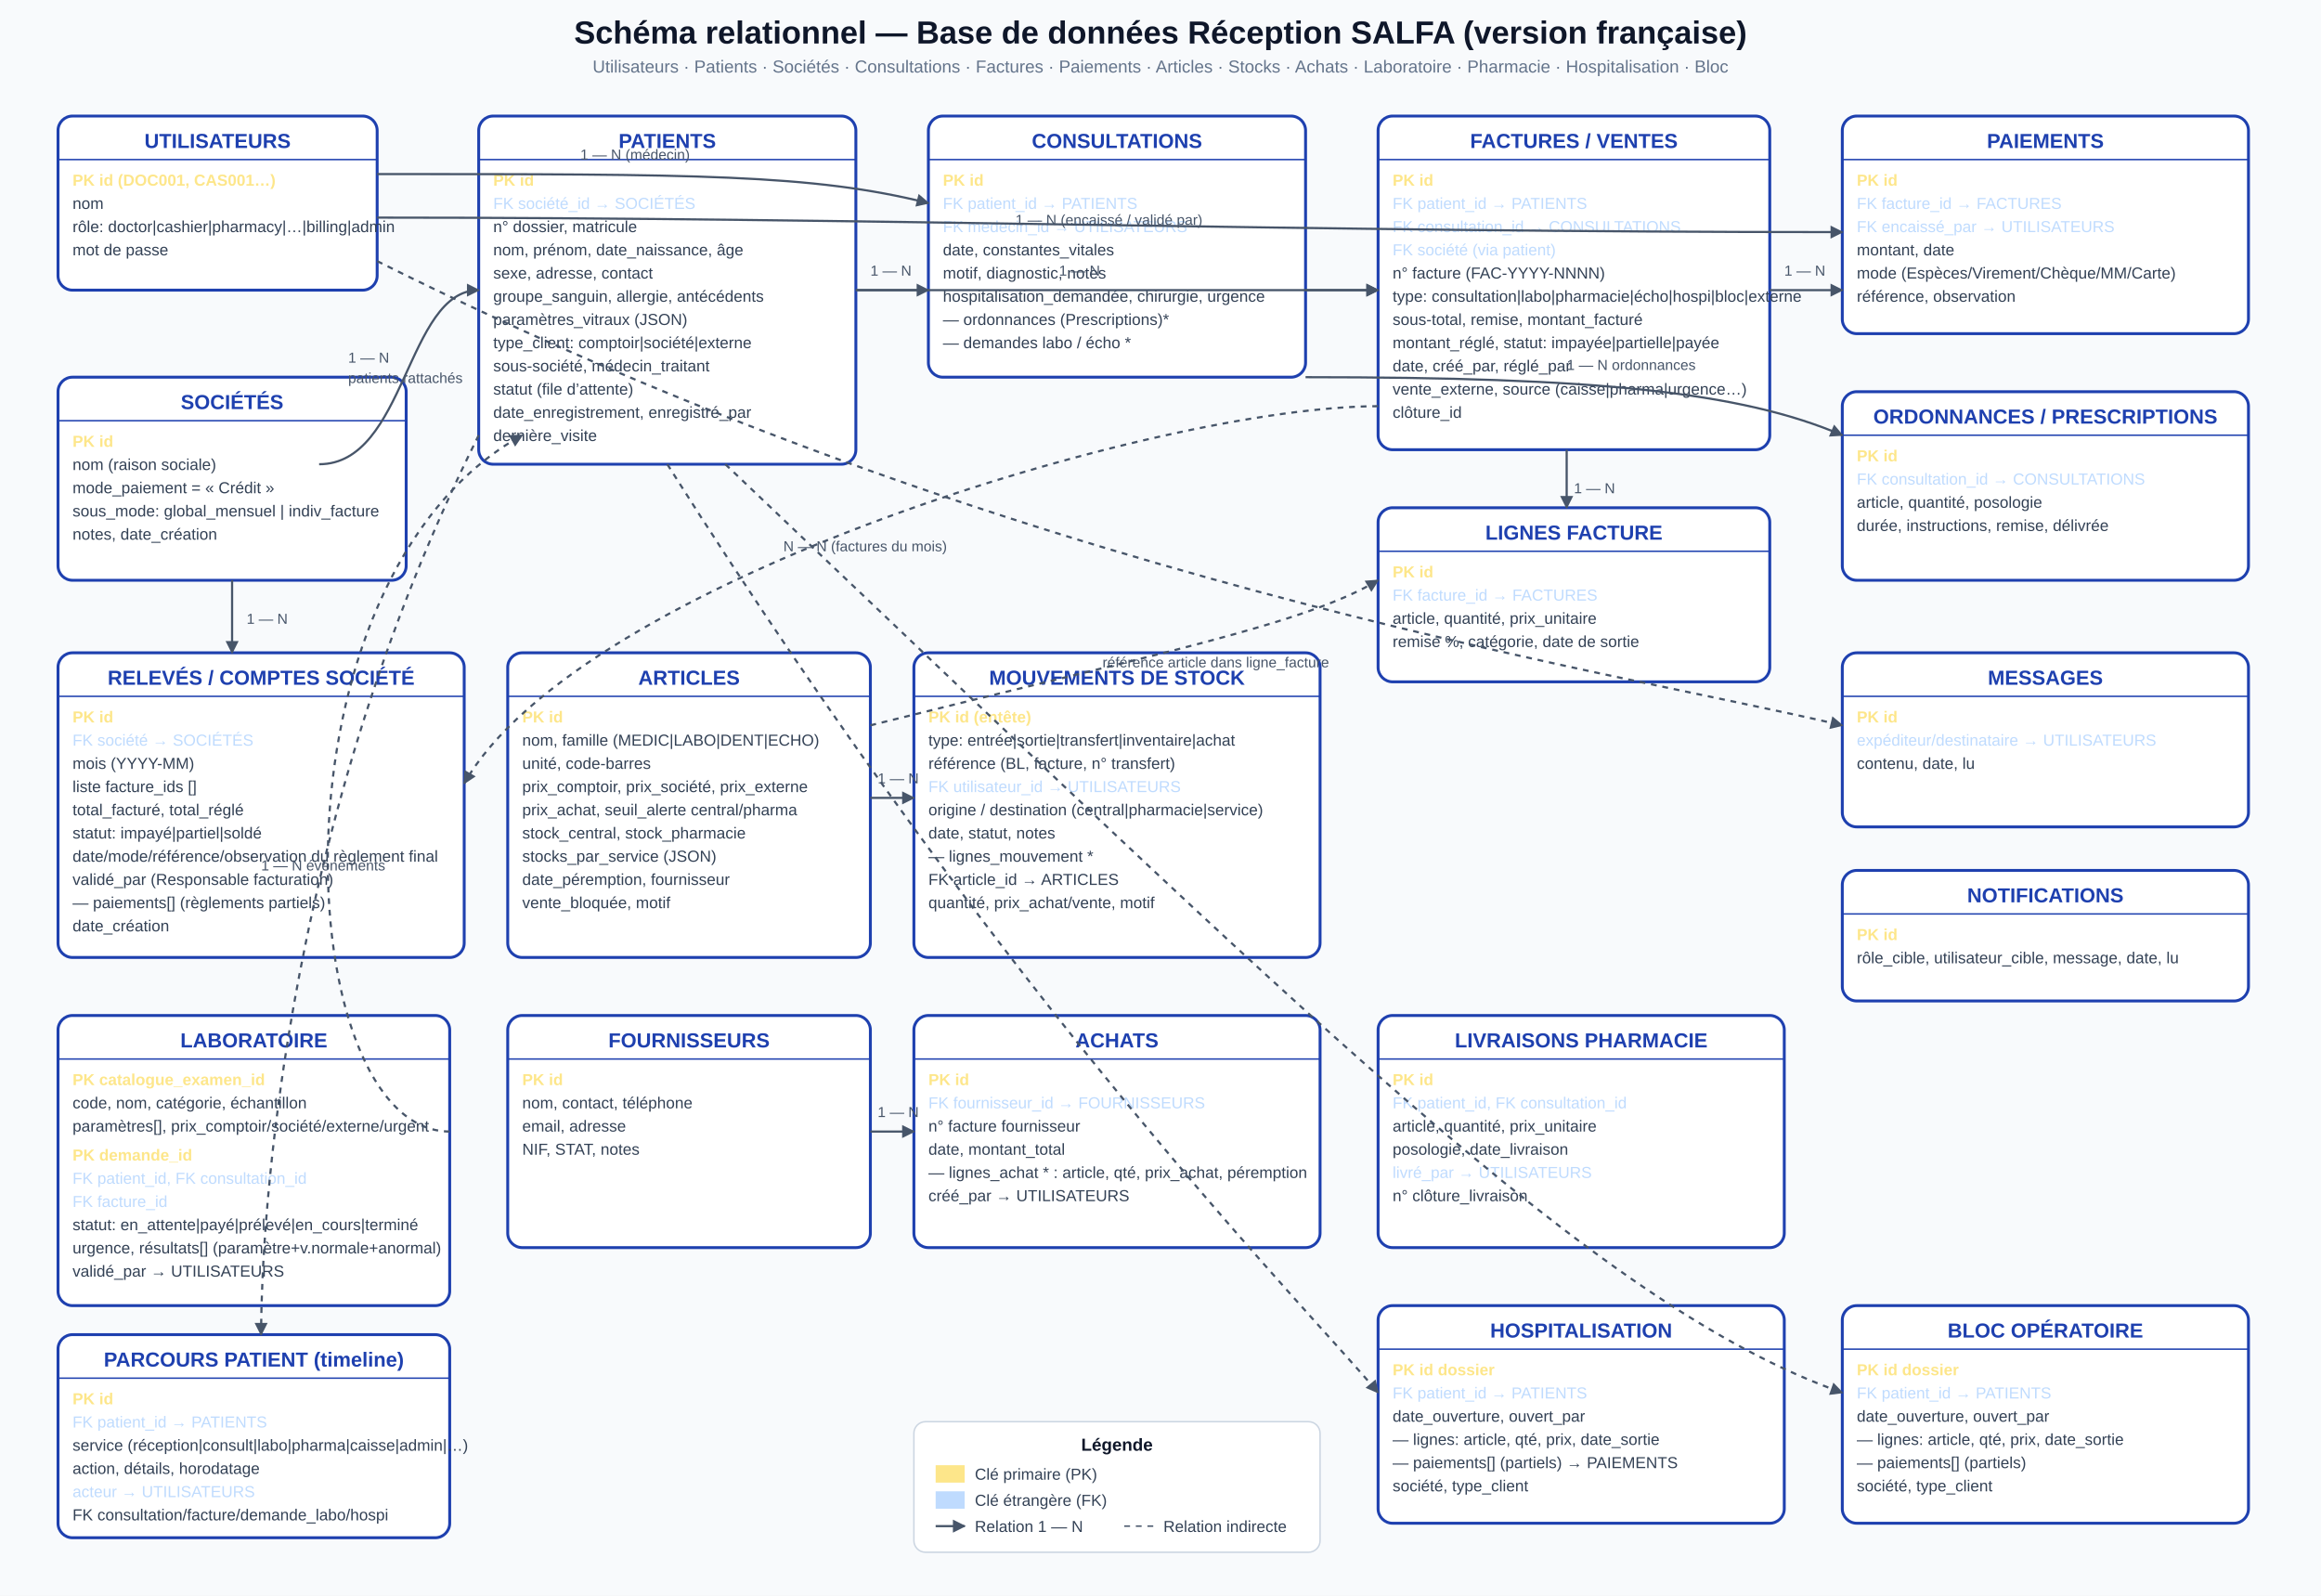
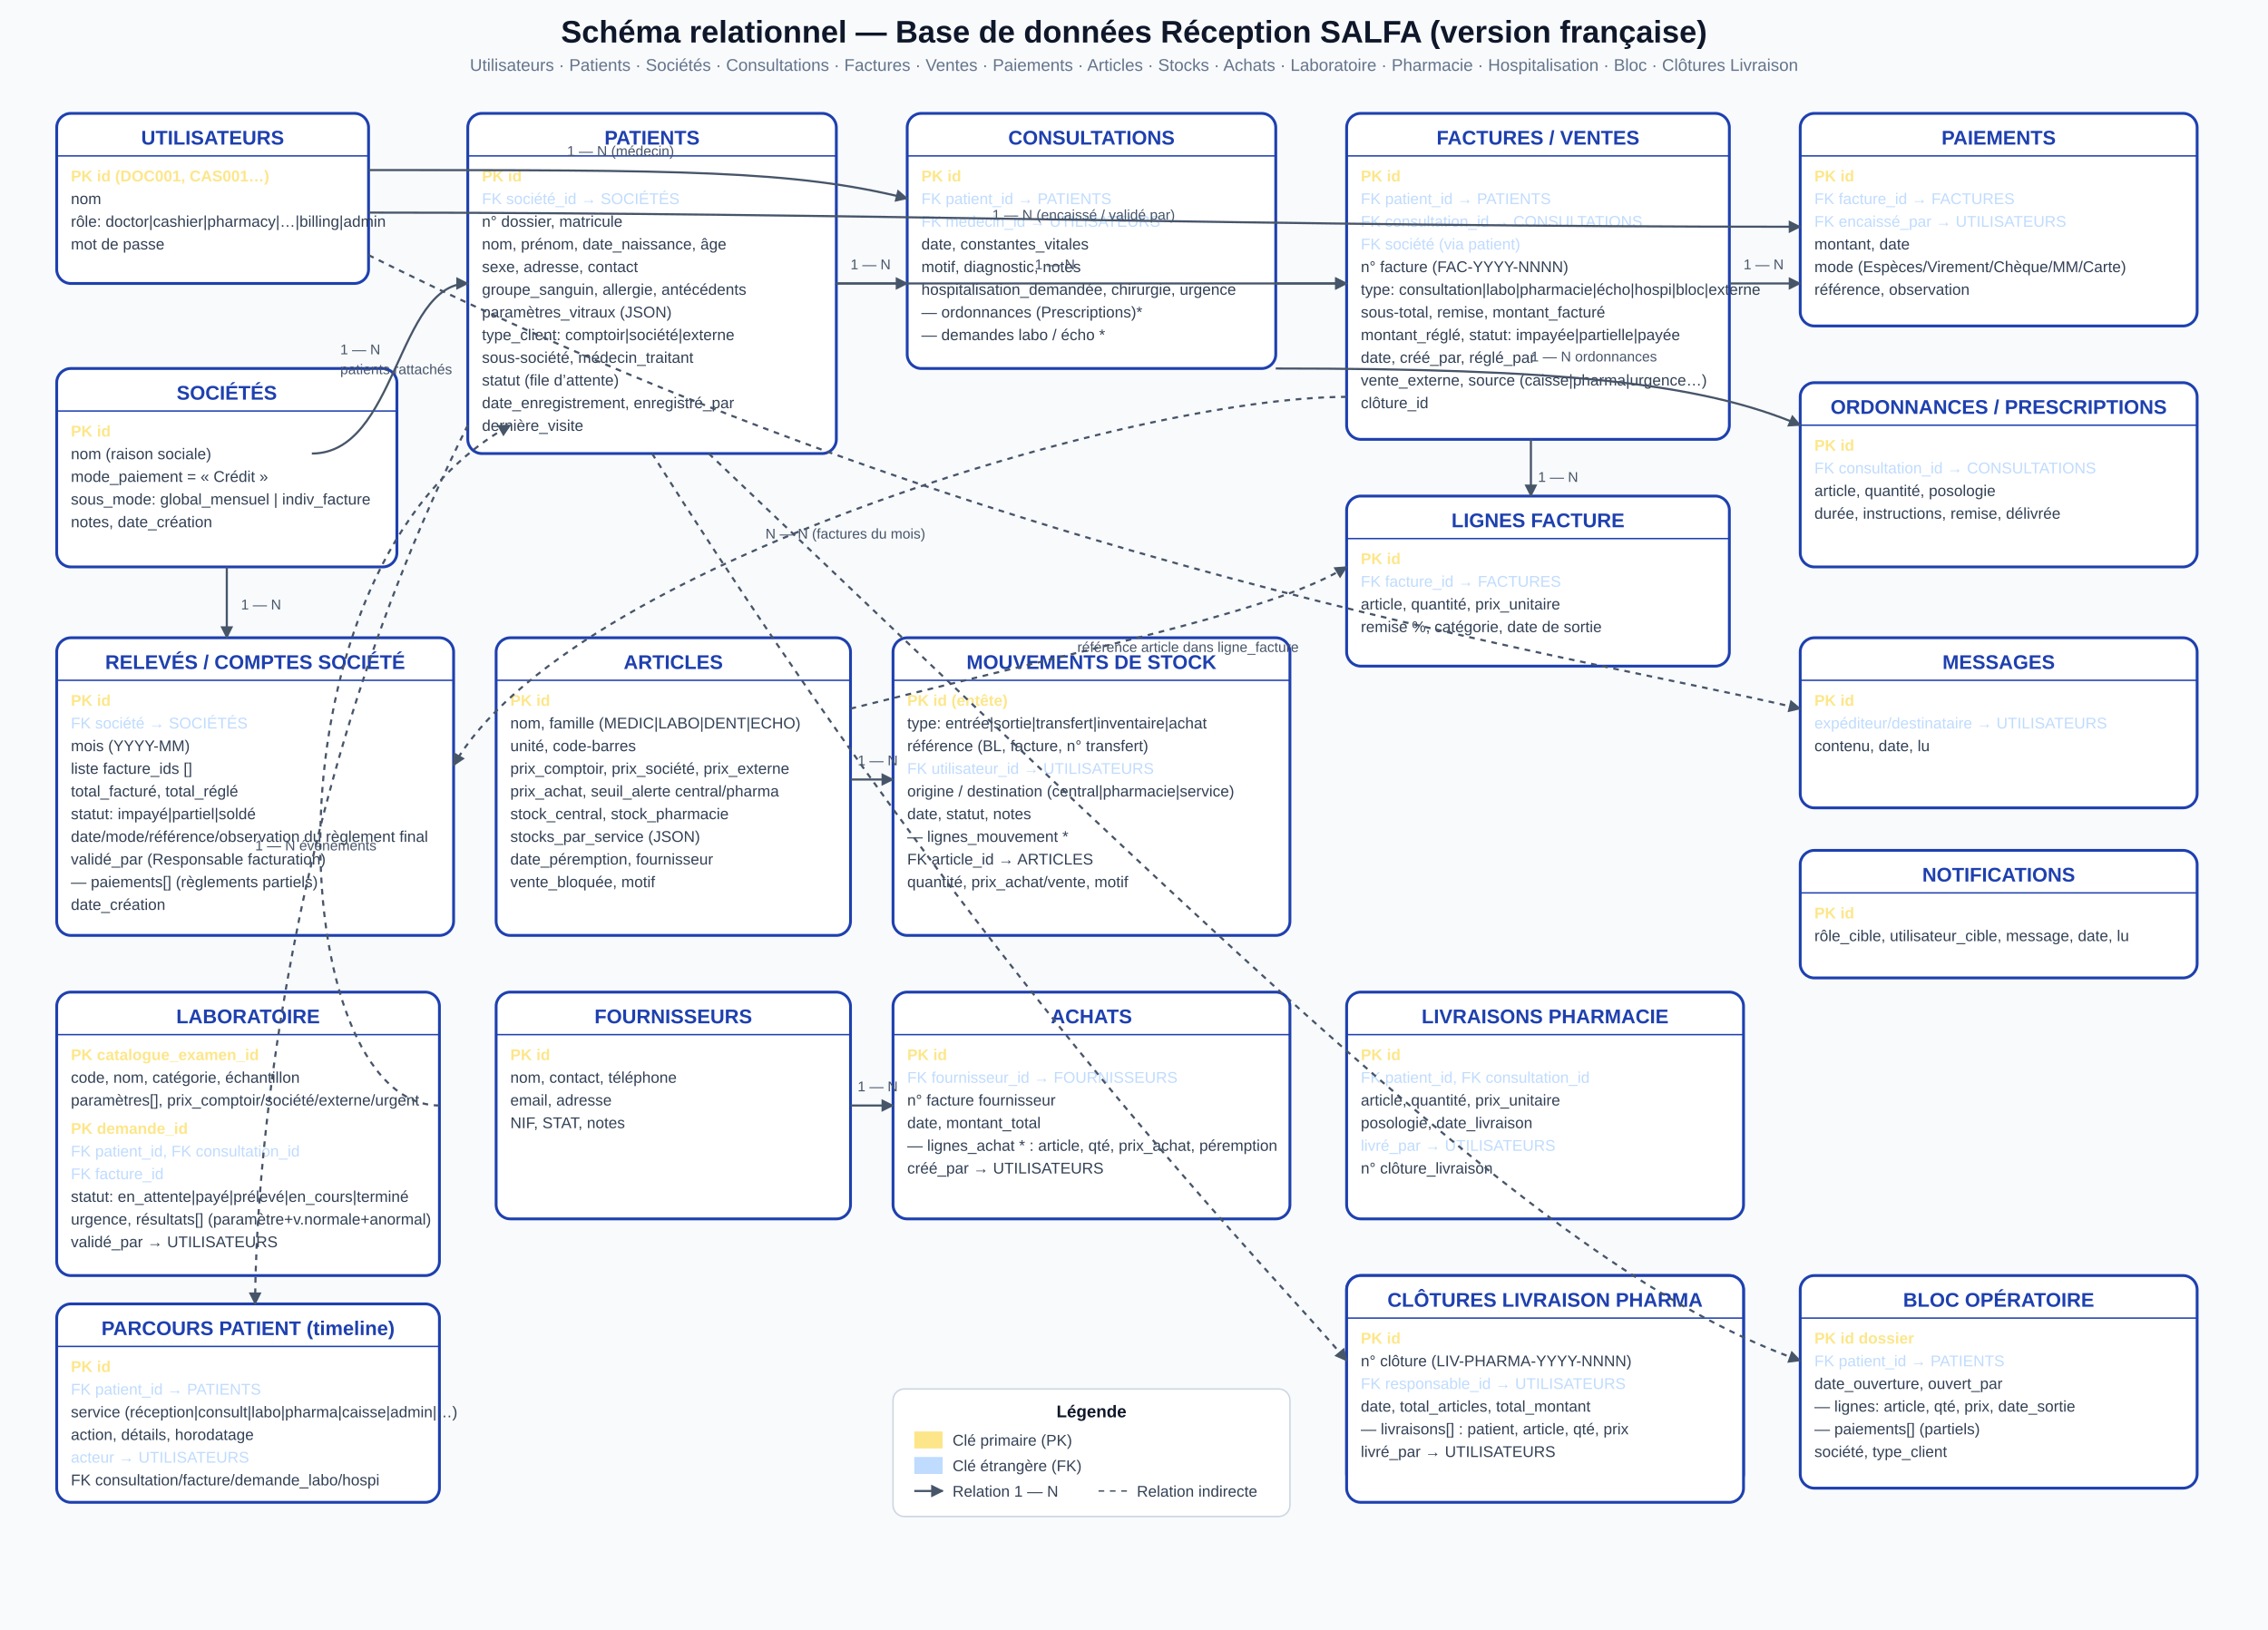
- <svg xmlns="http://www.w3.org/2000/svg" viewBox="0 0 1600 1100" font-family="Arial, Helvetica, sans-serif">
+ <svg xmlns="http://www.w3.org/2000/svg" viewBox="0 0 1600 1150" font-family="Arial, Helvetica, sans-serif">
  <defs>
    <style>
      .title { font-size: 22px; font-weight: bold; fill: #0f172a; }
      .entity { fill: #ffffff; stroke: #1e40af; stroke-width: 2; rx: 10; }
      .entity-title { fill: #1e40af; font-size: 14px; font-weight: bold; }
      .pk { fill: #fde68a; font-size: 11px; font-weight: bold; }
      .fk { fill: #bfdbfe; font-size: 11px; }
      .field { fill: #334155; font-size: 11px; }
      .rel { stroke: #475569; stroke-width: 1.5; fill: none; marker-end: url(#arrow); }
      .rel-label { fill: #475569; font-size: 10px; }
      .card { fill: #475569; font-size: 11px; font-weight: bold; }
    </style>
    <marker id="arrow" viewBox="0 0 10 10" refX="9" refY="5" markerWidth="6" markerHeight="6" orient="auto-start-reverse">
      <path d="M0,0 L10,5 L0,10 z" fill="#475569" />
    </marker>
  </defs>
-   <rect width="1600" height="1100" fill="#f8fafc" />
+   <rect width="1600" height="1150" fill="#f8fafc" />
  <text x="800" y="30" text-anchor="middle" class="title">Schéma relationnel — Base de données Réception SALFA (version française)</text>
-   <text x="800" y="50" text-anchor="middle" font-size="12" fill="#64748b">Utilisateurs · Patients · Sociétés · Consultations · Factures · Paiements · Articles · Stocks · Achats · Laboratoire · Pharmacie · Hospitalisation · Bloc</text>
+   <text x="800" y="50" text-anchor="middle" font-size="12" fill="#64748b">Utilisateurs · Patients · Sociétés · Consultations · Factures · Ventes · Paiements · Articles · Stocks · Achats · Laboratoire · Pharmacie · Hospitalisation · Bloc · Clôtures Livraison</text>
  <g transform="translate(40,80)">
    <rect width="220" height="120" class="entity" />
    <text x="110" y="22" text-anchor="middle" class="entity-title">UTILISATEURS</text>
    <line x1="0" y1="30" x2="220" y2="30" stroke="#1e40af" />
    <text x="10" y="48" class="pk">PK id (DOC001, CAS001…)</text>
    <text x="10" y="64" class="field">nom</text>
    <text x="10" y="80" class="field">rôle: doctor|cashier|pharmacy|…|billing|admin</text>
    <text x="10" y="96" class="field">mot de passe</text>
  </g>
  <g transform="translate(40,260)">
    <rect width="240" height="140" class="entity" />
    <text x="120" y="22" text-anchor="middle" class="entity-title">SOCIÉTÉS</text>
    <line x1="0" y1="30" x2="240" y2="30" stroke="#1e40af" />
    <text x="10" y="48" class="pk">PK id</text>
    <text x="10" y="64" class="field">nom (raison sociale)</text>
    <text x="10" y="80" class="field">mode_paiement = « Crédit »</text>
    <text x="10" y="96" class="field">sous_mode: global_mensuel | indiv_facture</text>
    <text x="10" y="112" class="field">notes, date_création</text>
  </g>
  <g transform="translate(330,80)">
    <rect width="260" height="240" class="entity" />
    <text x="130" y="22" text-anchor="middle" class="entity-title">PATIENTS</text>
    <line x1="0" y1="30" x2="260" y2="30" stroke="#1e40af" />
    <text x="10" y="48" class="pk">PK id</text>
    <text x="10" y="64" class="fk">FK société_id → SOCIÉTÉS</text>
    <text x="10" y="80" class="field">n° dossier, matricule</text>
    <text x="10" y="96" class="field">nom, prénom, date_naissance, âge</text>
    <text x="10" y="112" class="field">sexe, adresse, contact</text>
    <text x="10" y="128" class="field">groupe_sanguin, allergie, antécédents</text>
    <text x="10" y="144" class="field">paramètres_vitraux (JSON)</text>
    <text x="10" y="160" class="field">type_client: comptoir|société|externe</text>
    <text x="10" y="176" class="field">sous-société, médecin_traitant</text>
    <text x="10" y="192" class="field">statut (file d’attente)</text>
    <text x="10" y="208" class="field">date_enregistrement, enregistré_par</text>
    <text x="10" y="224" class="field">dernière_visite</text>
  </g>
  <g transform="translate(640,80)">
    <rect width="260" height="180" class="entity" />
    <text x="130" y="22" text-anchor="middle" class="entity-title">CONSULTATIONS</text>
    <line x1="0" y1="30" x2="260" y2="30" stroke="#1e40af" />
    <text x="10" y="48" class="pk">PK id</text>
    <text x="10" y="64" class="fk">FK patient_id → PATIENTS</text>
    <text x="10" y="80" class="fk">FK medecin_id → UTILISATEURS</text>
    <text x="10" y="96" class="field">date, constantes_vitales</text>
    <text x="10" y="112" class="field">motif, diagnostic, notes</text>
    <text x="10" y="128" class="field">hospitalisation_demandée, chirurgie, urgence</text>
    <text x="10" y="144" class="field">— ordonnances (Prescriptions)*</text>
    <text x="10" y="160" class="field">— demandes labo / écho *</text>
  </g>
  <g transform="translate(950,80)">
    <rect width="270" height="230" class="entity" />
    <text x="135" y="22" text-anchor="middle" class="entity-title">FACTURES / VENTES</text>
    <line x1="0" y1="30" x2="270" y2="30" stroke="#1e40af" />
    <text x="10" y="48" class="pk">PK id</text>
    <text x="10" y="64" class="fk">FK patient_id → PATIENTS</text>
    <text x="10" y="80" class="fk">FK consultation_id → CONSULTATIONS</text>
    <text x="10" y="96" class="fk">FK société (via patient)</text>
    <text x="10" y="112" class="field">n° facture (FAC-YYYY-NNNN)</text>
    <text x="10" y="128" class="field">type: consultation|labo|pharmacie|écho|hospi|bloc|externe</text>
    <text x="10" y="144" class="field">sous-total, remise, montant_facturé</text>
    <text x="10" y="160" class="field">montant_réglé, statut: impayée|partielle|payée</text>
    <text x="10" y="176" class="field">date, créé_par, réglé_par</text>
    <text x="10" y="192" class="field">vente_externe, source (caisse|pharma|urgence…)</text>
    <text x="10" y="208" class="field">clôture_id</text>
  </g>
  <g transform="translate(950,350)">
    <rect width="270" height="120" class="entity" />
    <text x="135" y="22" text-anchor="middle" class="entity-title">LIGNES FACTURE</text>
    <line x1="0" y1="30" x2="270" y2="30" stroke="#1e40af" />
    <text x="10" y="48" class="pk">PK id</text>
    <text x="10" y="64" class="fk">FK facture_id → FACTURES</text>
    <text x="10" y="80" class="field">article, quantité, prix_unitaire</text>
    <text x="10" y="96" class="field">remise %, catégorie, date de sortie</text>
  </g>
  <g transform="translate(1270,80)">
    <rect width="280" height="150" class="entity" />
    <text x="140" y="22" text-anchor="middle" class="entity-title">PAIEMENTS</text>
    <line x1="0" y1="30" x2="280" y2="30" stroke="#1e40af" />
    <text x="10" y="48" class="pk">PK id</text>
    <text x="10" y="64" class="fk">FK facture_id → FACTURES</text>
    <text x="10" y="80" class="fk">FK encaissé_par → UTILISATEURS</text>
    <text x="10" y="96" class="field">montant, date</text>
    <text x="10" y="112" class="field">mode (Espèces/Virement/Chèque/MM/Carte)</text>
    <text x="10" y="128" class="field">référence, observation</text>
  </g>
  <g transform="translate(40,450)">
    <rect width="280" height="210" class="entity" />
    <text x="140" y="22" text-anchor="middle" class="entity-title">RELEVÉS / COMPTES SOCIÉTÉ</text>
    <line x1="0" y1="30" x2="280" y2="30" stroke="#1e40af" />
    <text x="10" y="48" class="pk">PK id</text>
    <text x="10" y="64" class="fk">FK société → SOCIÉTÉS</text>
    <text x="10" y="80" class="field">mois (YYYY-MM)</text>
    <text x="10" y="96" class="field">liste facture_ids []</text>
    <text x="10" y="112" class="field">total_facturé, total_réglé</text>
    <text x="10" y="128" class="field">statut: impayé|partiel|soldé</text>
    <text x="10" y="144" class="field">date/mode/référence/observation du règlement final</text>
    <text x="10" y="160" class="field">validé_par (Responsable facturation)</text>
    <text x="10" y="176" class="field">— paiements[] (règlements partiels)</text>
    <text x="10" y="192" class="field">date_création</text>
  </g>
  <g transform="translate(350,450)">
    <rect width="250" height="210" class="entity" />
    <text x="125" y="22" text-anchor="middle" class="entity-title">ARTICLES</text>
    <line x1="0" y1="30" x2="250" y2="30" stroke="#1e40af" />
    <text x="10" y="48" class="pk">PK id</text>
    <text x="10" y="64" class="field">nom, famille (MEDIC|LABO|DENT|ECHO)</text>
    <text x="10" y="80" class="field">unité, code-barres</text>
    <text x="10" y="96" class="field">prix_comptoir, prix_société, prix_externe</text>
    <text x="10" y="112" class="field">prix_achat, seuil_alerte central/pharma</text>
    <text x="10" y="128" class="field">stock_central, stock_pharmacie</text>
    <text x="10" y="144" class="field">stocks_par_service (JSON)</text>
    <text x="10" y="160" class="field">date_péremption, fournisseur</text>
    <text x="10" y="176" class="field">vente_bloquée, motif</text>
  </g>
  <g transform="translate(630,450)">
    <rect width="280" height="210" class="entity" />
    <text x="140" y="22" text-anchor="middle" class="entity-title">MOUVEMENTS DE STOCK</text>
    <line x1="0" y1="30" x2="280" y2="30" stroke="#1e40af" />
    <text x="10" y="48" class="pk">PK id (entête)</text>
    <text x="10" y="64" class="field">type: entrée|sortie|transfert|inventaire|achat</text>
    <text x="10" y="80" class="field">référence (BL, facture, n° transfert)</text>
    <text x="10" y="96" class="fk">FK utilisateur_id → UTILISATEURS</text>
    <text x="10" y="112" class="field">origine / destination (central|pharmacie|service)</text>
    <text x="10" y="128" class="field">date, statut, notes</text>
    <text x="10" y="144" class="field">— lignes_mouvement *</text>
    <text x="10" y="160" class="field">   FK article_id → ARTICLES</text>
    <text x="10" y="176" class="field">   quantité, prix_achat/vente, motif</text>
  </g>
  <g transform="translate(350,700)">
    <rect width="250" height="160" class="entity" />
    <text x="125" y="22" text-anchor="middle" class="entity-title">FOURNISSEURS</text>
    <line x1="0" y1="30" x2="250" y2="30" stroke="#1e40af" />
    <text x="10" y="48" class="pk">PK id</text>
    <text x="10" y="64" class="field">nom, contact, téléphone</text>
    <text x="10" y="80" class="field">email, adresse</text>
    <text x="10" y="96" class="field">NIF, STAT, notes</text>
  </g>
  <g transform="translate(630,700)">
    <rect width="280" height="160" class="entity" />
    <text x="140" y="22" text-anchor="middle" class="entity-title">ACHATS</text>
    <line x1="0" y1="30" x2="280" y2="30" stroke="#1e40af" />
    <text x="10" y="48" class="pk">PK id</text>
    <text x="10" y="64" class="fk">FK fournisseur_id → FOURNISSEURS</text>
    <text x="10" y="80" class="field">n° facture fournisseur</text>
    <text x="10" y="96" class="field">date, montant_total</text>
    <text x="10" y="112" class="field">— lignes_achat * : article, qté, prix_achat, péremption</text>
    <text x="10" y="128" class="field">créé_par → UTILISATEURS</text>
  </g>
  <g transform="translate(950,700)">
    <rect width="280" height="160" class="entity" />
    <text x="140" y="22" text-anchor="middle" class="entity-title">LIVRAISONS PHARMACIE</text>
    <line x1="0" y1="30" x2="280" y2="30" stroke="#1e40af" />
    <text x="10" y="48" class="pk">PK id</text>
    <text x="10" y="64" class="fk">FK patient_id, FK consultation_id</text>
    <text x="10" y="80" class="field">article, quantité, prix_unitaire</text>
    <text x="10" y="96" class="field">posologie, date_livraison</text>
    <text x="10" y="112" class="fk">livré_par → UTILISATEURS</text>
    <text x="10" y="128" class="field">n° clôture_livraison</text>
  </g>
  <g transform="translate(40,700)">
    <rect width="270" height="200" class="entity" />
    <text x="135" y="22" text-anchor="middle" class="entity-title">LABORATOIRE</text>
    <line x1="0" y1="30" x2="270" y2="30" stroke="#1e40af" />
    <text x="10" y="48" class="pk">PK catalogue_examen_id</text>
    <text x="10" y="64" class="field">code, nom, catégorie, échantillon</text>
    <text x="10" y="80" class="field">paramètres[], prix_comptoir/société/externe/urgent</text>
    <text x="10" y="100" class="pk">PK demande_id</text>
    <text x="10" y="116" class="fk">FK patient_id, FK consultation_id</text>
    <text x="10" y="132" class="fk">FK facture_id</text>
    <text x="10" y="148" class="field">statut: en_attente|payé|prélevé|en_cours|terminé</text>
    <text x="10" y="164" class="field">urgence, résultats[] (paramètre+v.normale+anormal)</text>
    <text x="10" y="180" class="field">validé_par → UTILISATEURS</text>
  </g>
  <g transform="translate(1270,270)">
    <rect width="280" height="130" class="entity" />
    <text x="140" y="22" text-anchor="middle" class="entity-title">ORDONNANCES / PRESCRIPTIONS</text>
    <line x1="0" y1="30" x2="280" y2="30" stroke="#1e40af" />
    <text x="10" y="48" class="pk">PK id</text>
    <text x="10" y="64" class="fk">FK consultation_id → CONSULTATIONS</text>
    <text x="10" y="80" class="field">article, quantité, posologie</text>
    <text x="10" y="96" class="field">durée, instructions, remise, délivrée</text>
  </g>
  <g transform="translate(950,900)">
    <rect width="280" height="150" class="entity" />
    <text x="140" y="22" text-anchor="middle" class="entity-title">HOSPITALISATION</text>
    <line x1="0" y1="30" x2="280" y2="30" stroke="#1e40af" />
    <text x="10" y="48" class="pk">PK id dossier</text>
    <text x="10" y="64" class="fk">FK patient_id → PATIENTS</text>
    <text x="10" y="80" class="field">date_ouverture, ouvert_par</text>
    <text x="10" y="96" class="field">— lignes: article, qté, prix, date_sortie</text>
    <text x="10" y="112" class="field">— paiements[] (partiels) → PAIEMENTS</text>
    <text x="10" y="128" class="field">société, type_client</text>
  </g>
+   <g transform="translate(1270,450)">
+     <rect width="280" height="120" class="entity" />
+     <text x="140" y="22" text-anchor="middle" class="entity-title">MESSAGES</text>
+     <line x1="0" y1="30" x2="280" y2="30" stroke="#1e40af" />
+     <text x="10" y="48" class="pk">PK id</text>
+     <text x="10" y="64" class="fk">expéditeur/destinataire → UTILISATEURS</text>
+     <text x="10" y="80" class="field">contenu, date, lu</text>
+   </g>
+   <g transform="translate(950,900)">
+     <rect width="280" height="160" class="entity" />
+     <text x="140" y="22" text-anchor="middle" class="entity-title">CLÔTURES LIVRAISON PHARMA</text>
+     <line x1="0" y1="30" x2="280" y2="30" stroke="#1e40af" />
+     <text x="10" y="48" class="pk">PK id</text>
+     <text x="10" y="64" class="field">n° clôture (LIV-PHARMA-YYYY-NNNN)</text>
+     <text x="10" y="80" class="fk">FK responsable_id → UTILISATEURS</text>
+     <text x="10" y="96" class="field">date, total_articles, total_montant</text>
+     <text x="10" y="112" class="field">— livraisons[] : patient, article, qté, prix</text>
+     <text x="10" y="128" class="field">livré_par → UTILISATEURS</text>
+   </g>
  <g transform="translate(1270,900)">
    <rect width="280" height="150" class="entity" />
    <text x="140" y="22" text-anchor="middle" class="entity-title">BLOC OPÉRATOIRE</text>
    <line x1="0" y1="30" x2="280" y2="30" stroke="#1e40af" />
    <text x="10" y="48" class="pk">PK id dossier</text>
    <text x="10" y="64" class="fk">FK patient_id → PATIENTS</text>
    <text x="10" y="80" class="field">date_ouverture, ouvert_par</text>
    <text x="10" y="96" class="field">— lignes: article, qté, prix, date_sortie</text>
    <text x="10" y="112" class="field">— paiements[] (partiels)</text>
    <text x="10" y="128" class="field">société, type_client</text>
-   </g>
-   <g transform="translate(1270,450)">
-     <rect width="280" height="120" class="entity" />
-     <text x="140" y="22" text-anchor="middle" class="entity-title">MESSAGES</text>
-     <line x1="0" y1="30" x2="280" y2="30" stroke="#1e40af" />
-     <text x="10" y="48" class="pk">PK id</text>
-     <text x="10" y="64" class="fk">expéditeur/destinataire → UTILISATEURS</text>
-     <text x="10" y="80" class="field">contenu, date, lu</text>
  </g>
  <g transform="translate(1270,600)">
    <rect width="280" height="90" class="entity" />
    <text x="140" y="22" text-anchor="middle" class="entity-title">NOTIFICATIONS</text>
    <line x1="0" y1="30" x2="280" y2="30" stroke="#1e40af" />
    <text x="10" y="48" class="pk">PK id</text>
    <text x="10" y="64" class="field">rôle_cible, utilisateur_cible, message, date, lu</text>
  </g>
  <g transform="translate(40,920)">
    <rect width="270" height="140" class="entity" />
    <text x="135" y="22" text-anchor="middle" class="entity-title">PARCOURS PATIENT (timeline)</text>
    <line x1="0" y1="30" x2="270" y2="30" stroke="#1e40af" />
    <text x="10" y="48" class="pk">PK id</text>
    <text x="10" y="64" class="fk">FK patient_id → PATIENTS</text>
    <text x="10" y="80" class="field">service (réception|consult|labo|pharma|caisse|admin|…)</text>
    <text x="10" y="96" class="field">action, détails, horodatage</text>
    <text x="10" y="112" class="fk">acteur → UTILISATEURS</text>
    <text x="10" y="128" class="field">FK consultation/facture/demande_labo/hospi</text>
  </g>
  <path class="rel" d="M220,320 C280,320 280,200 330,200" />
  <text x="240" y="250" class="rel-label">1 — N</text>
  <text x="240" y="264" class="rel-label">patients rattachés</text>
  <path class="rel" d="M590,200 C620,200 620,200 640,200" />
  <text x="600" y="190" class="rel-label">1 — N</text>
  <path class="rel" d="M590,200 C780,200 830,200 950,200" />
  <text x="730" y="190" class="rel-label">1 — N</text>
  <path class="rel" d="M900,200 C920,200 930,200 950,200" />
  <path class="rel" d="M1080,310 L1080,350" />
  <text x="1085" y="340" class="rel-label">1 — N</text>
  <path class="rel" d="M1220,200 C1245,200 1245,200 1270,200" />
  <text x="1230" y="190" class="rel-label">1 — N</text>
  <path class="rel" d="M260,120 C480,120 560,120 640,140" />
  <text x="400" y="110" class="rel-label">1 — N (médecin)</text>
  <path class="rel" d="M260,150 C600,150 900,160 1270,160" />
  <text x="700" y="155" class="rel-label">1 — N (encaissé / validé par)</text>
  <path class="rel" d="M160,400 L160,450" />
  <text x="170" y="430" class="rel-label">1 — N</text>
  <path class="rel" d="M950,280 C800,280 400,400 320,540" stroke-dasharray="4,4" />
  <text x="540" y="380" class="rel-label">N — N (factures du mois)</text>
  <path class="rel" d="M600,550 C615,550 615,550 630,550" />
  <text x="605" y="540" class="rel-label">1 — N</text>
  <path class="rel" d="M600,780 C615,780 615,780 630,780" />
  <text x="605" y="770" class="rel-label">1 — N</text>
  <path class="rel" d="M600,500 C800,450 900,430 950,400" stroke-dasharray="4,4" />
  <text x="760" y="460" class="rel-label">référence article dans ligne_facture</text>
  <path class="rel" d="M310,780 C200,780 180,400 360,300" stroke-dasharray="4,4" />
  <path class="rel" d="M900,260 C1100,260 1200,270 1270,300" />
  <text x="1080" y="255" class="rel-label">1 — N ordonnances</text>
  <path class="rel" d="M460,320 C700,700 900,900 950,960" stroke-dasharray="4,4" />
  <path class="rel" d="M500,320 C900,700 1100,900 1270,960" stroke-dasharray="4,4" />
  <path class="rel" d="M330,300 C180,600 180,900 180,920" stroke-dasharray="4,4" />
  <text x="180" y="600" class="rel-label">1 — N événements</text>
  <path class="rel" d="M260,180 C700,400 1100,460 1270,500" stroke-dasharray="4,4" />
  <g transform="translate(630,980)">
    <rect width="280" height="90" fill="#ffffff" stroke="#cbd5e1" rx="8" />
    <text x="140" y="20" text-anchor="middle" font-weight="bold" fill="#0f172a" font-size="12">Légende</text>
    <rect x="15" y="30" width="20" height="12" class="pk" />
    <text x="42" y="40" class="field">Clé primaire (PK)</text>
    <rect x="15" y="48" width="20" height="12" class="fk" />
    <text x="42" y="58" class="field">Clé étrangère (FK)</text>
    <line x1="15" y1="72" x2="35" y2="72" class="rel" />
    <text x="42" y="76" class="field">Relation 1 — N</text>
    <line x1="145" y1="72" x2="165" y2="72" stroke="#475569" stroke-dasharray="4,4" />
    <text x="172" y="76" class="field">Relation indirecte</text>
  </g>
</svg>
